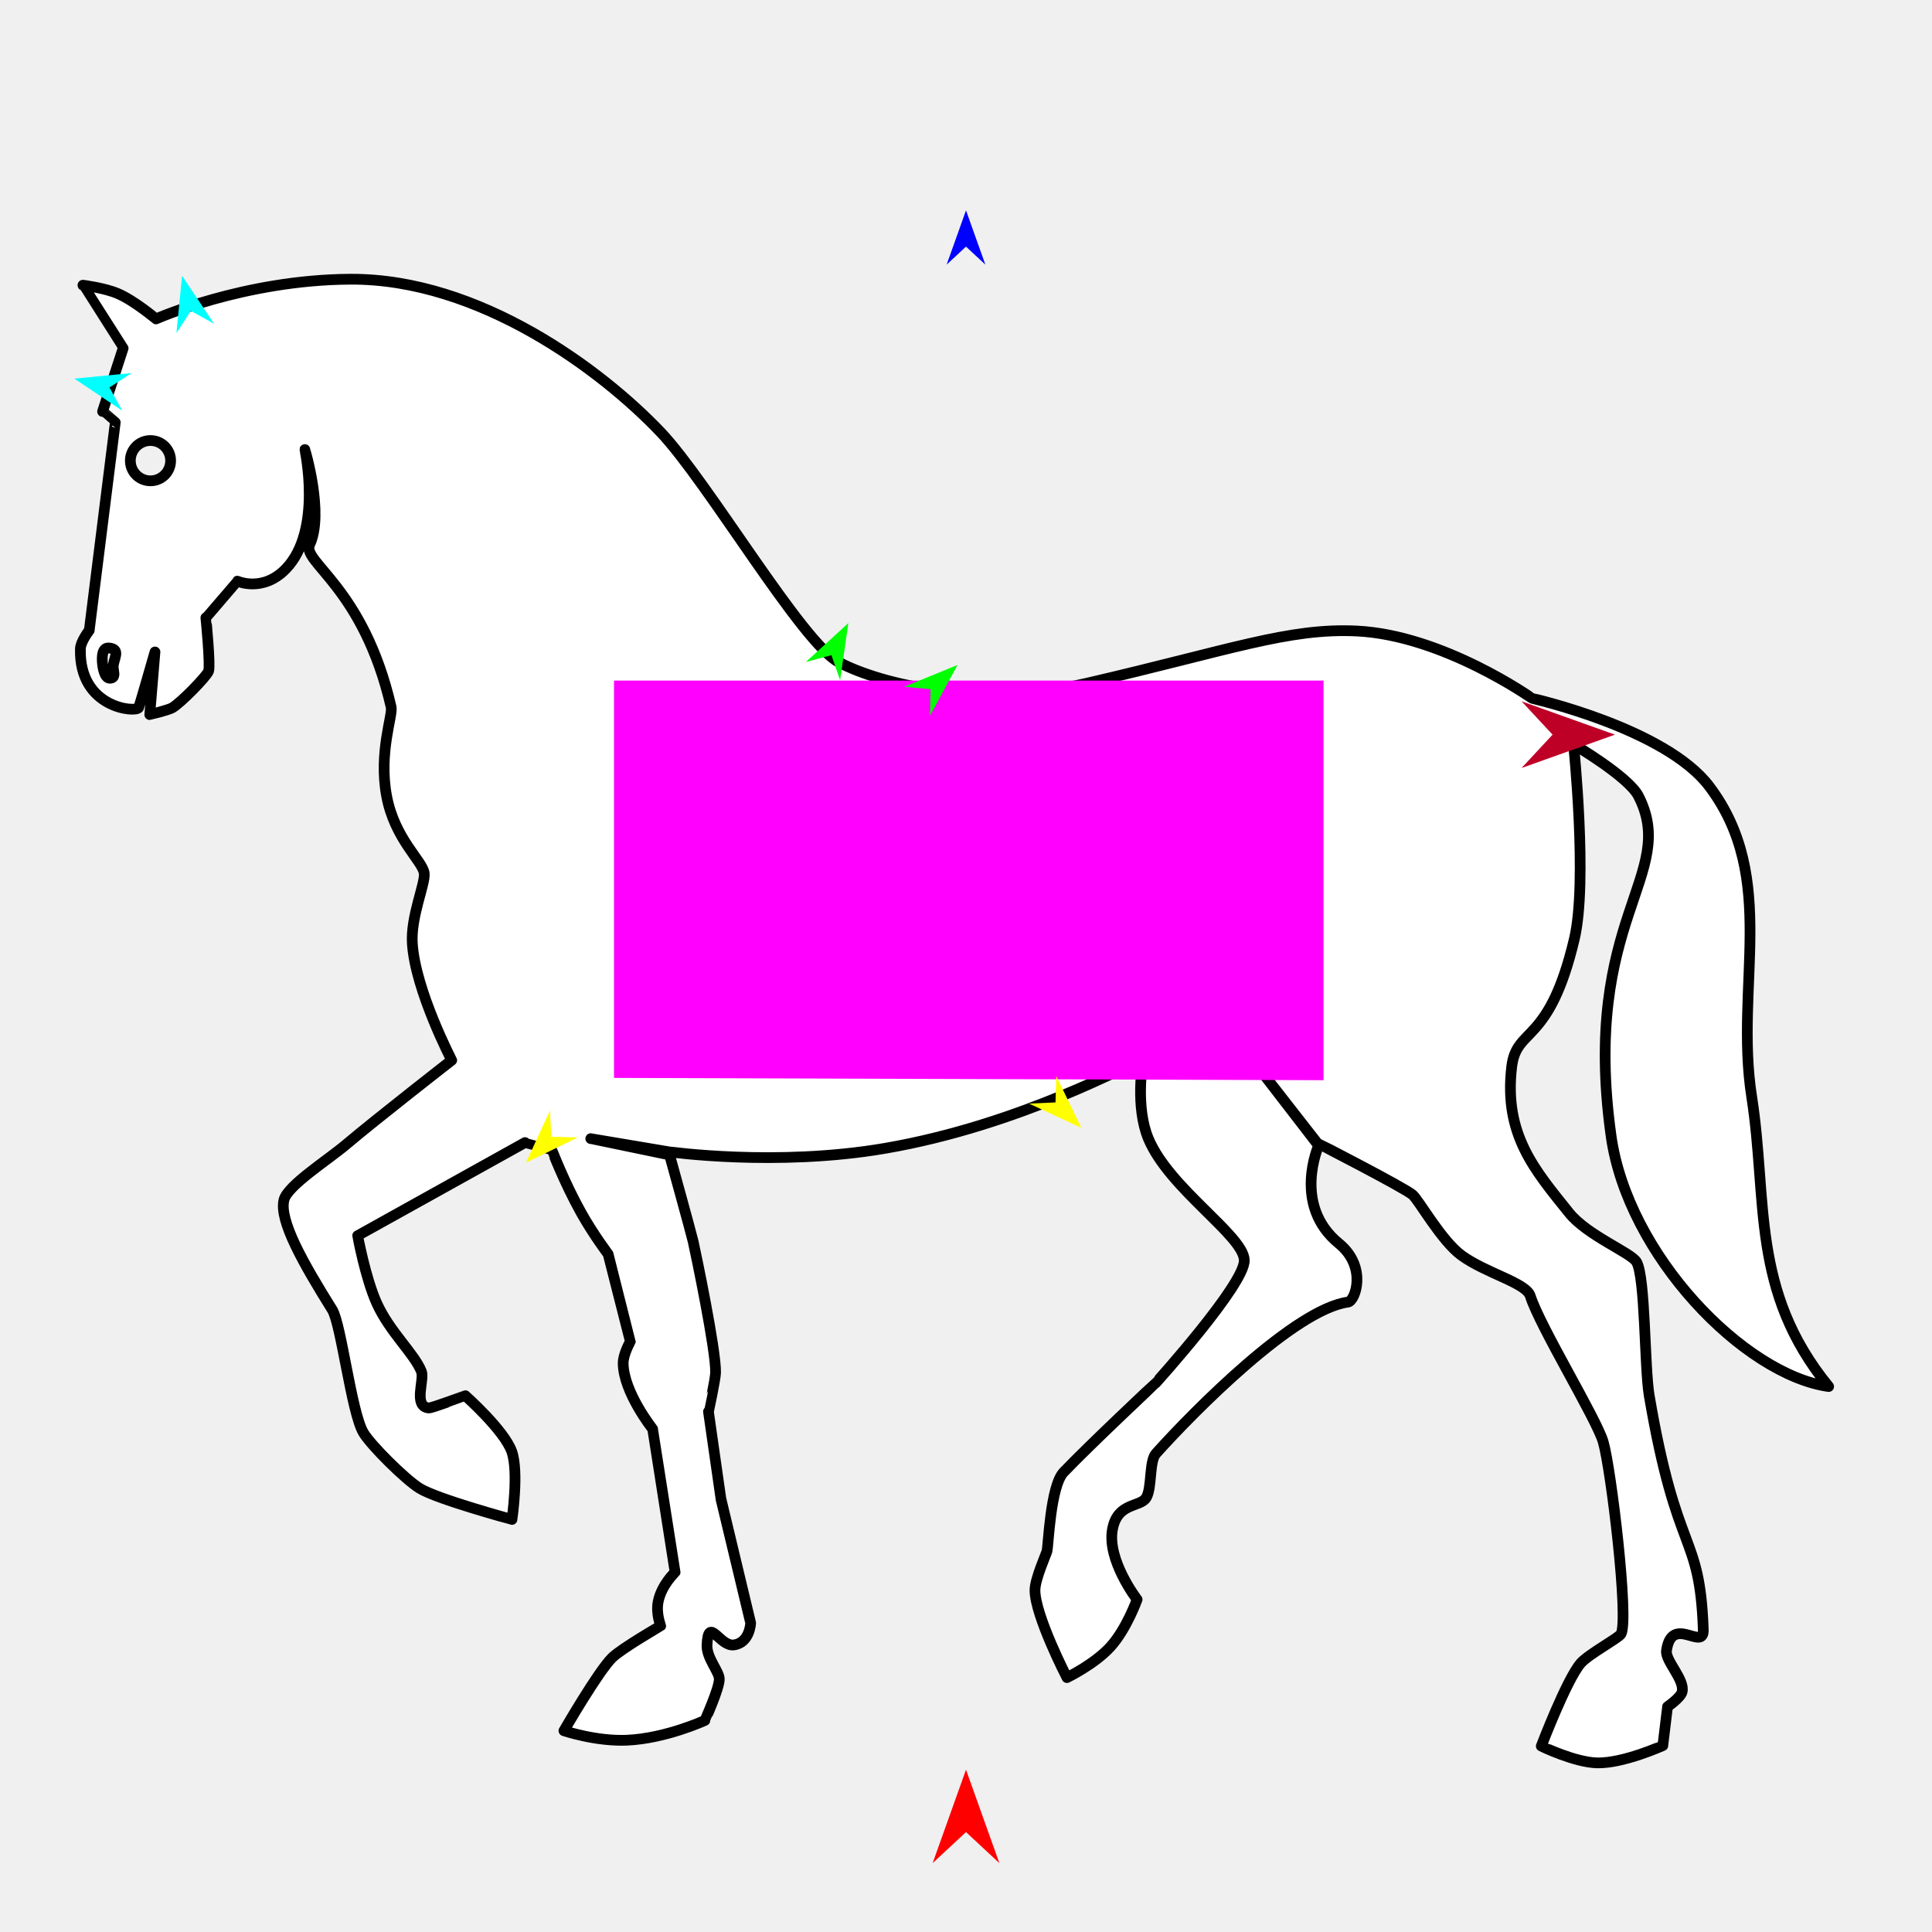
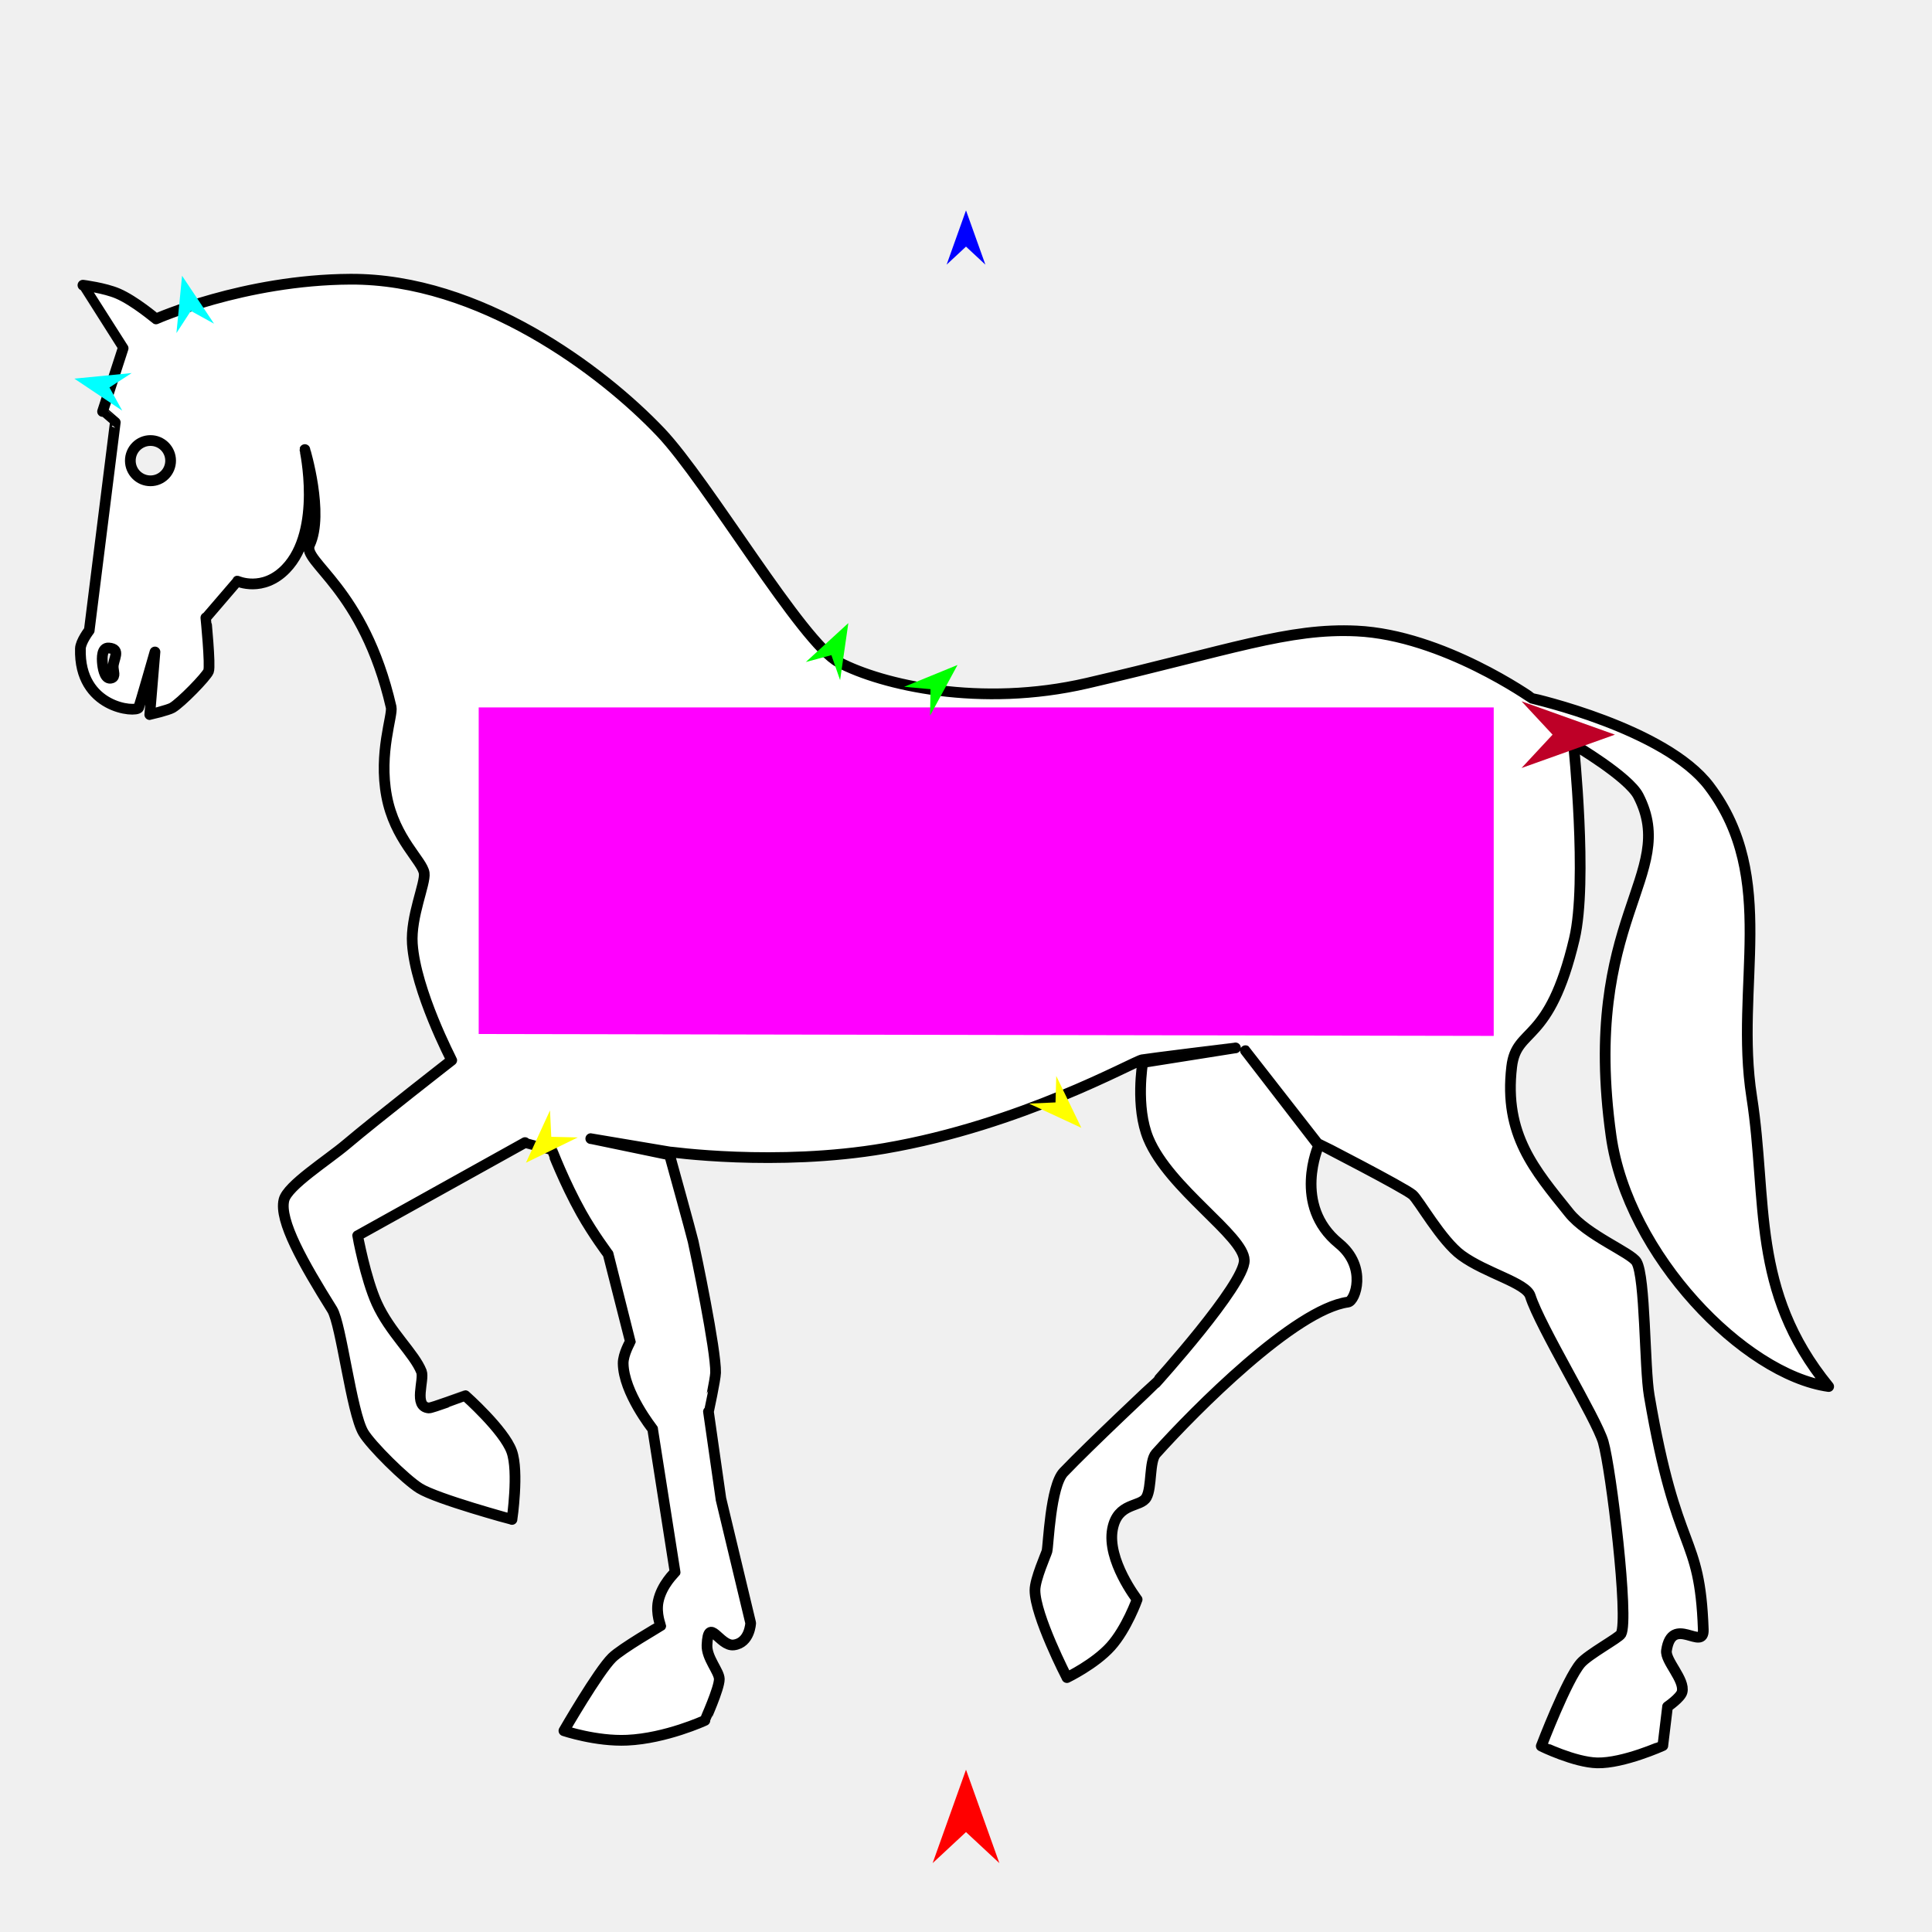
<svg xmlns="http://www.w3.org/2000/svg" version="1.1" id="Frame_0" width="720px" height="720px">
  <g id="horse">
    <g id="horse">
      <path fill="#ffffff" fill-rule="evenodd" stroke="#000000" stroke-width="4" stroke-linecap="round" stroke-linejoin="round" d="M 42.183 248.617 C 42.234 250.215 43.115 252.151 41.600 252.661 C 39.343 253.421 38.506 249.964 38.225 247.600 C 37.923 245.061 37.970 241.290 40.520 241.483 C 45.351 241.848 42.091 245.751 42.183 248.617 M 63.584 171.648 C 63.602 175.802 60.264 179.168 56.110 179.186 C 51.955 179.203 48.589 175.866 48.572 171.711 C 48.554 167.556 51.892 164.190 56.046 164.173 C 60.201 164.156 63.567 167.493 63.584 171.648 M 30.909 106.283 C 30.910 106.285 45.881 129.793 45.883 129.795 C 45.882 129.798 38.230 153.343 38.229 153.346 C 38.230 153.346 42.961 157.441 42.962 157.441 C 42.961 157.449 33.260 234.916 33.259 234.924 C 33.259 234.924 30.042 239.059 29.965 241.731 C 29.321 264.101 50.832 265.611 51.682 263.712 C 52.070 262.843 57.754 242.975 57.754 242.975 C 57.754 242.978 55.815 266.310 55.815 266.312 C 55.816 266.312 62.709 264.635 64.183 263.786 C 67.425 261.920 76.954 252.120 77.716 250.140 C 78.508 248.084 76.727 230.214 76.726 230.212 C 76.728 230.211 88.446 216.575 88.447 216.573 C 88.449 216.573 97.936 220.890 106.548 211.967 C 120.322 197.696 113.609 167.549 113.610 167.545 C 113.610 167.548 120.840 191.446 115.399 202.989 C 112.359 209.439 135.479 218.848 145.766 263.502 C 146.473 266.569 141.021 280.457 144.093 296.746 C 147.102 312.696 157.450 320.809 158.088 325.400 C 158.622 329.238 152.991 341.507 153.668 351.692 C 154.832 369.202 168.344 395.113 168.345 395.118 C 168.341 395.121 140.445 416.836 129.082 426.445 C 122.035 432.405 107.138 441.813 105.825 447.172 C 103.940 454.862 112.987 470.773 123.813 488.093 C 127.155 493.440 130.955 526.307 135.404 533.872 C 138.181 538.594 151.048 551.325 156.329 554.622 C 162.849 558.694 190.802 566.255 190.805 566.256 C 190.805 566.253 193.420 548.411 190.699 540.889 C 187.800 532.874 173.400 520.125 173.398 520.123 C 173.397 520.124 160.860 524.793 159.828 524.710 C 153.867 524.229 158.258 514.183 157.053 511.132 C 154.410 504.438 145.293 496.464 140.412 485.683 C 136.210 476.402 133.286 460.498 133.285 460.496 C 133.291 460.492 195.647 425.811 195.653 425.807 C 195.654 425.808 205.629 428.483 205.630 428.483 C 205.632 428.486 210.284 440.699 216.601 451.993 C 221.068 459.979 226.630 467.352 226.631 467.353 C 226.632 467.356 234.923 499.908 234.921 499.934 C 234.920 499.941 232.194 504.632 232.237 508.099 C 232.373 518.899 243.210 532.513 243.211 532.515 C 243.212 532.520 251.588 585.928 251.589 585.933 C 251.588 585.935 246.561 590.561 245.292 596.832 C 244.375 601.368 246.236 605.887 246.236 605.888 C 246.234 605.889 231.635 614.341 228.166 617.741 C 222.922 622.881 210.162 644.993 210.160 644.996 C 210.163 644.997 222.196 649.050 233.731 648.521 C 248.194 647.858 262.689 641.153 262.692 641.152 C 262.692 641.151 268.107 629.178 268.063 625.728 C 268.026 622.883 263.272 617.844 263.480 613.063 C 263.962 601.966 268.162 613.682 273.446 613.021 C 279.470 612.268 279.753 604.842 279.753 604.841 C 279.752 604.837 268.689 558.687 268.688 558.682 C 268.688 558.679 264.023 526.090 264.022 526.086 C 264.023 526.085 266.617 514.050 266.679 511.579 C 266.888 503.269 259.256 466.882 258.321 462.691 C 257.691 459.866 249.533 430.437 249.532 430.434 C 249.529 430.434 220.171 424.336 220.168 424.336 C 220.171 424.336 249.118 429.207 249.121 429.208 C 249.129 429.207 289.221 434.915 329.749 427.964 C 380.722 419.221 422.107 395.735 425.646 394.948 C 426.869 394.675 460.420 390.524 460.423 390.523 C 460.420 390.524 425.860 395.998 425.857 395.999 C 425.857 396.002 423.020 412.422 427.958 424.307 C 435.721 442.994 463.532 460.463 463.709 469.684 C 463.881 478.690 430.683 515.418 430.680 515.423 C 430.676 515.426 405.979 538.585 396.391 548.634 C 391.436 553.827 390.730 575.977 390.172 578.106 C 389.891 579.179 385.704 588.483 385.703 592.620 C 385.701 602.068 397.616 625.183 397.617 625.186 C 397.619 625.185 408.001 620.186 413.934 613.590 C 419.884 606.973 423.768 596.087 423.769 596.085 C 423.768 596.082 412.409 581.380 414.599 569.849 C 416.533 559.673 425.046 561.883 427.234 558.019 C 429.346 554.290 428.238 544.541 430.790 541.696 C 445.212 525.617 482.597 487.915 502.375 485.248 C 505.031 484.890 509.696 472.168 498.968 463.409 C 481.492 449.140 491.416 426.919 491.416 426.915 C 491.413 426.912 464.156 391.559 464.153 391.556 C 464.156 391.559 490.906 425.968 490.909 425.971 C 490.912 425.973 523.184 442.527 526.421 445.261 C 528.744 447.223 537.155 462.374 544.635 467.835 C 553.821 474.541 568.728 478.038 570.293 482.979 C 573.921 494.427 594.981 528.744 597.474 537.375 C 600.418 547.574 607.106 603.336 604.114 608.920 C 603.340 610.366 591.915 616.523 589.060 619.858 C 583.817 625.981 574.393 650.717 574.392 650.720 C 574.394 650.721 586.815 656.799 595.256 656.975 C 605.049 657.179 619.688 650.531 619.691 650.531 C 619.691 650.529 621.442 636.029 621.442 636.027 C 621.442 636.027 626.296 632.688 626.855 630.569 C 628.055 626.018 620.494 618.929 621.053 615.115 C 623.067 601.392 635.063 615.741 634.761 607.282 C 633.445 570.434 624.956 580.855 614.615 520.090 C 612.842 509.668 613.222 475.873 609.877 470.280 C 607.797 466.802 591.531 460.447 584.733 451.962 C 571.958 436.016 560.364 422.889 563.367 397.541 C 565.152 382.470 577.305 389.835 586.724 349.880 C 591.756 328.532 586.420 277.410 586.420 277.403 C 586.422 277.404 606.890 289.428 610.584 296.630 C 625.786 326.264 589.075 342.051 600.395 423.285 C 606.595 467.770 650.034 512.313 681.489 516.722 C 652.223 480.859 658.863 447.571 652.803 408.720 C 646.353 367.366 662.868 327.309 636.994 293.046 C 620.651 271.406 570.953 260.256 570.946 260.253 C 570.940 260.251 537.750 236.699 505.610 235.159 C 480.181 233.941 458.565 242.222 405.127 254.605 C 365.293 263.835 328.682 255.219 312.683 246.838 C 298.860 239.597 263.828 179.607 246.187 161.047 C 224.267 137.985 178.668 103.799 130.558 104.054 C 90.877 104.265 58.148 118.851 58.141 118.853 C 58.139 118.852 50.196 112.112 43.941 109.416 C 39.023 107.296 30.910 106.284 30.909 106.283 Z" />
    </g>
    <g id="specs_2">
-       <path fill="#ff00ff" fill-rule="evenodd" stroke="none" d="M 228.818 401.708 C 228.845 401.708 493.218 402.563 493.245 402.563 C 493.245 402.548 493.245 253.646 493.245 253.632 C 493.218 253.632 228.845 253.632 228.818 253.632 C 228.818 253.646 228.818 401.693 228.818 401.708 Z" />
+       <path fill="#ff00ff" fill-rule="evenodd" stroke="none" d="M 178.395 385.351 C 178.433 385.351 556.627 386.054 556.665 386.054 C 556.665 386.041 556.665 263.655 556.665 263.642 C 556.627 263.642 178.433 263.642 178.395 263.642 C 178.395 263.654 178.395 385.339 178.395 385.351 Z" />
      <path fill="#ff0000" fill-rule="evenodd" stroke="none" d="M 360.000 659.517 C 360.001 659.520 372.432 694.326 372.433 694.330 C 372.432 694.328 360.001 682.763 360.000 682.761 C 359.999 682.763 347.568 694.328 347.567 694.330 C 347.568 694.326 359.999 659.520 360.000 659.517 Z" />
      <path fill="#0000ff" fill-rule="evenodd" stroke="none" d="M 360.000 78.402 C 360.001 78.404 367.221 98.622 367.222 98.624 C 367.221 98.623 360.001 91.905 360.000 91.905 C 359.999 91.905 352.779 98.623 352.778 98.624 C 352.779 98.622 359.999 78.404 360.000 78.402 Z" />
      <path fill="#00ff00" fill-rule="evenodd" stroke="none" d="M 356.835 247.816 C 356.834 247.818 346.609 266.695 346.608 266.697 C 346.608 266.696 346.785 256.835 346.785 256.834 C 346.784 256.834 336.961 255.947 336.960 255.947 C 336.962 255.946 356.833 247.817 356.835 247.816 Z" />
      <path fill="#ffff00" fill-rule="evenodd" stroke="none" d="M 196.014 433.311 C 196.015 433.309 204.976 413.800 204.977 413.798 C 204.977 413.799 205.448 423.651 205.448 423.652 C 205.449 423.652 215.309 423.891 215.310 423.891 C 215.308 423.892 196.016 433.310 196.014 433.311 Z" />
      <path fill="#ffff00" fill-rule="evenodd" stroke="none" d="M 402.987 420.308 C 402.986 420.306 393.636 400.980 393.635 400.978 C 393.635 400.979 393.361 410.838 393.361 410.839 C 393.360 410.840 383.507 411.276 383.506 411.276 C 383.508 411.277 402.985 420.307 402.987 420.308 Z" />
      <path fill="#00ff00" fill-rule="evenodd" stroke="none" d="M 316.151 232.212 C 316.149 232.213 300.314 246.710 300.313 246.711 C 300.314 246.711 309.838 244.148 309.839 244.148 C 309.839 244.149 313.081 253.464 313.081 253.464 C 313.081 253.462 316.150 232.214 316.151 232.212 Z" />
      <path fill="#00ffff" fill-rule="evenodd" stroke="none" d="M 67.850 102.765 C 67.851 102.766 79.761 120.629 79.763 120.631 C 79.762 120.630 71.126 115.864 71.125 115.864 C 71.125 115.865 65.750 124.134 65.749 124.134 C 65.750 124.132 67.850 102.767 67.850 102.765 Z" />
      <path fill="#00ffff" fill-rule="evenodd" stroke="none" d="M 27.700 141.108 C 27.702 141.110 45.553 153.037 45.555 153.038 C 45.555 153.037 40.797 144.397 40.797 144.396 C 40.797 144.396 49.071 139.029 49.072 139.028 C 49.070 139.028 27.703 141.108 27.700 141.108 Z" />
      <path fill="#be0027" fill-rule="evenodd" stroke="none" d="M 601.845 273.785 C 601.841 273.784 567.035 261.353 567.032 261.352 C 567.033 261.353 578.599 273.784 578.600 273.785 C 578.599 273.786 567.033 286.217 567.032 286.218 C 567.035 286.217 601.841 273.786 601.845 273.785 Z" />
    </g>
  </g>
</svg>
